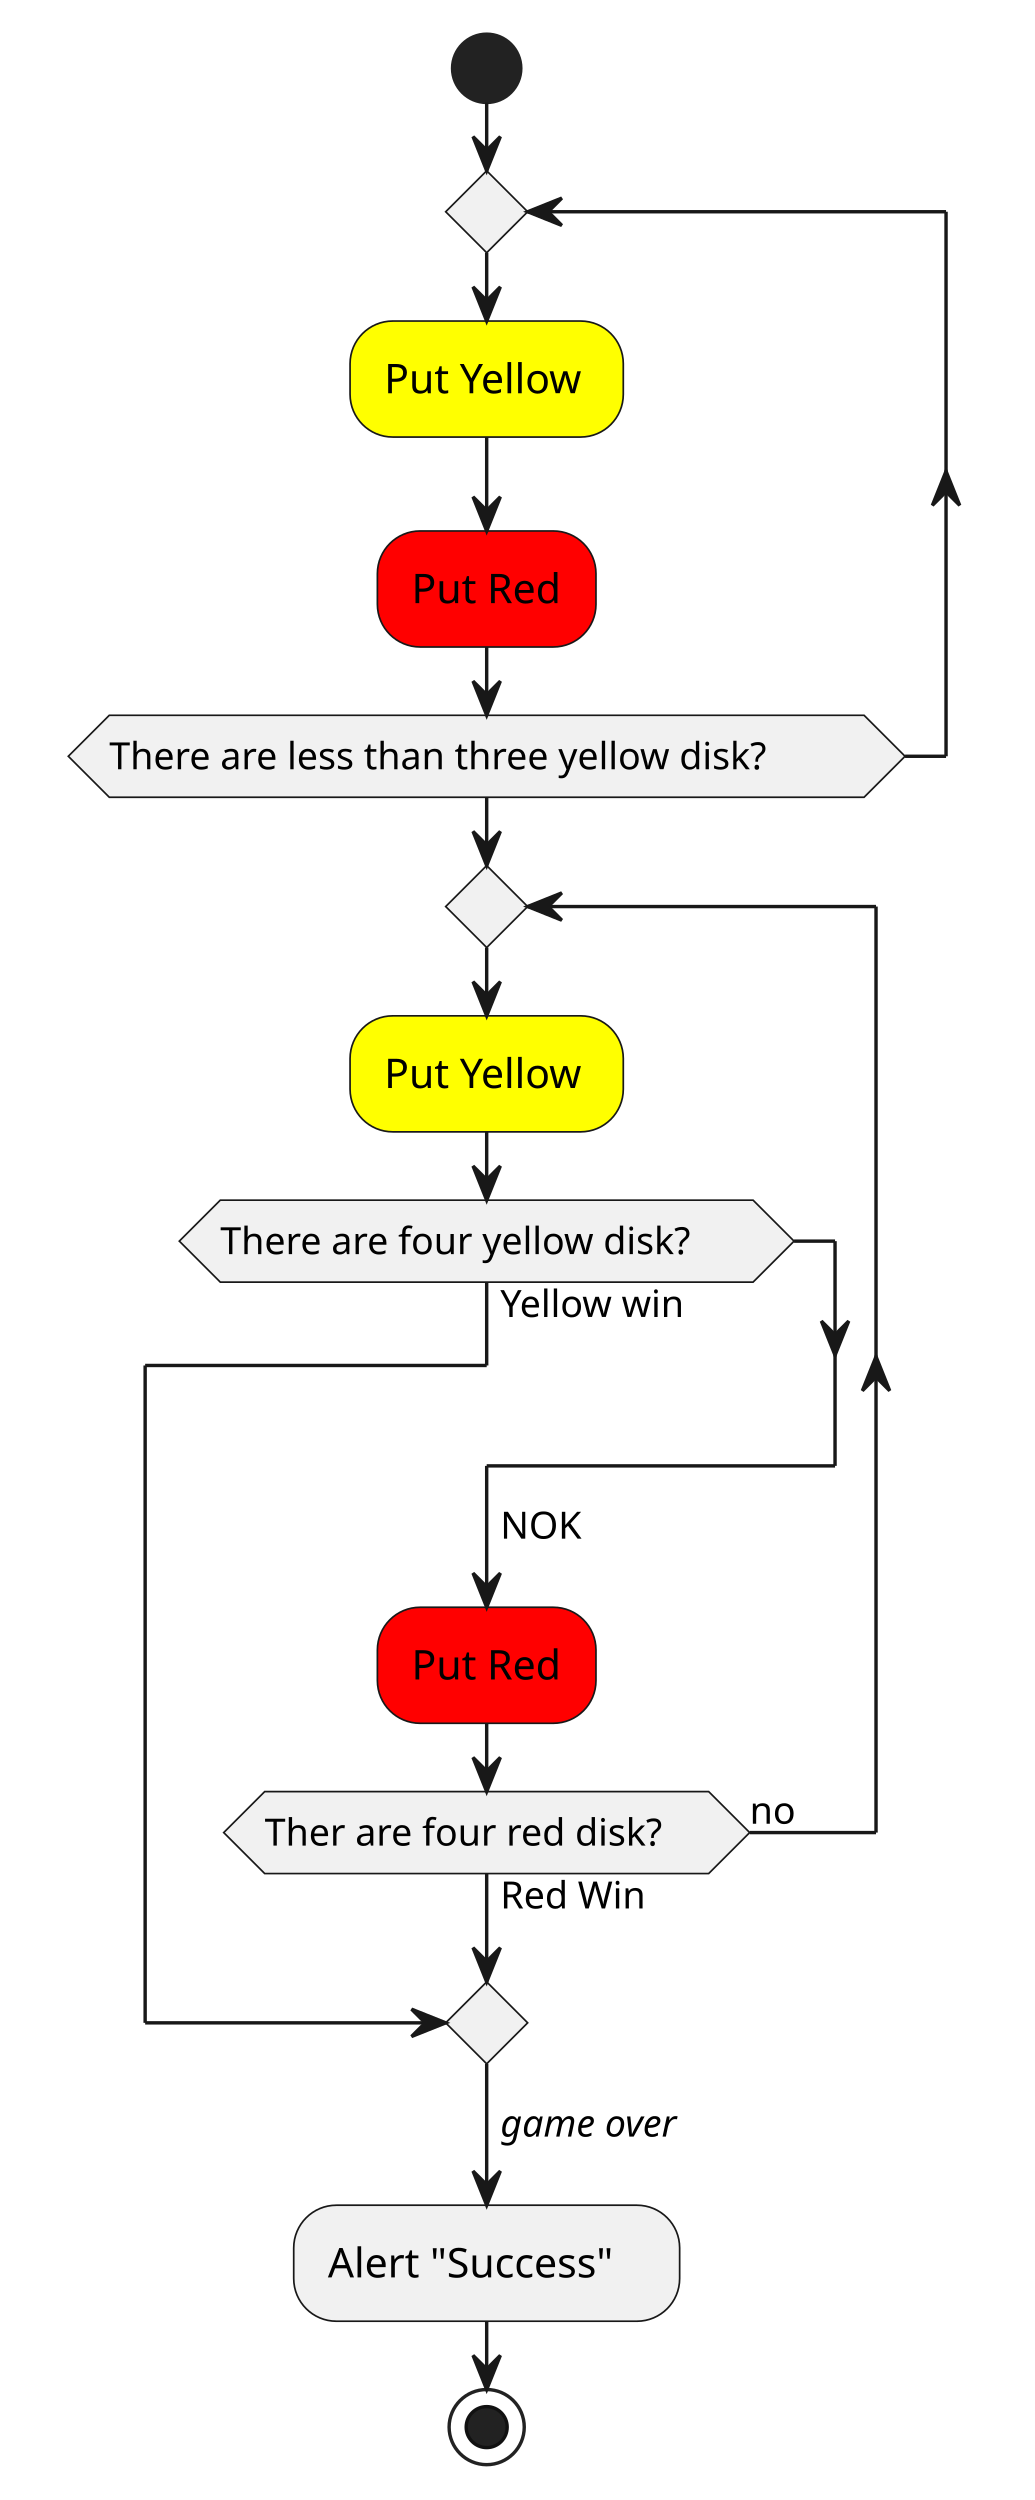
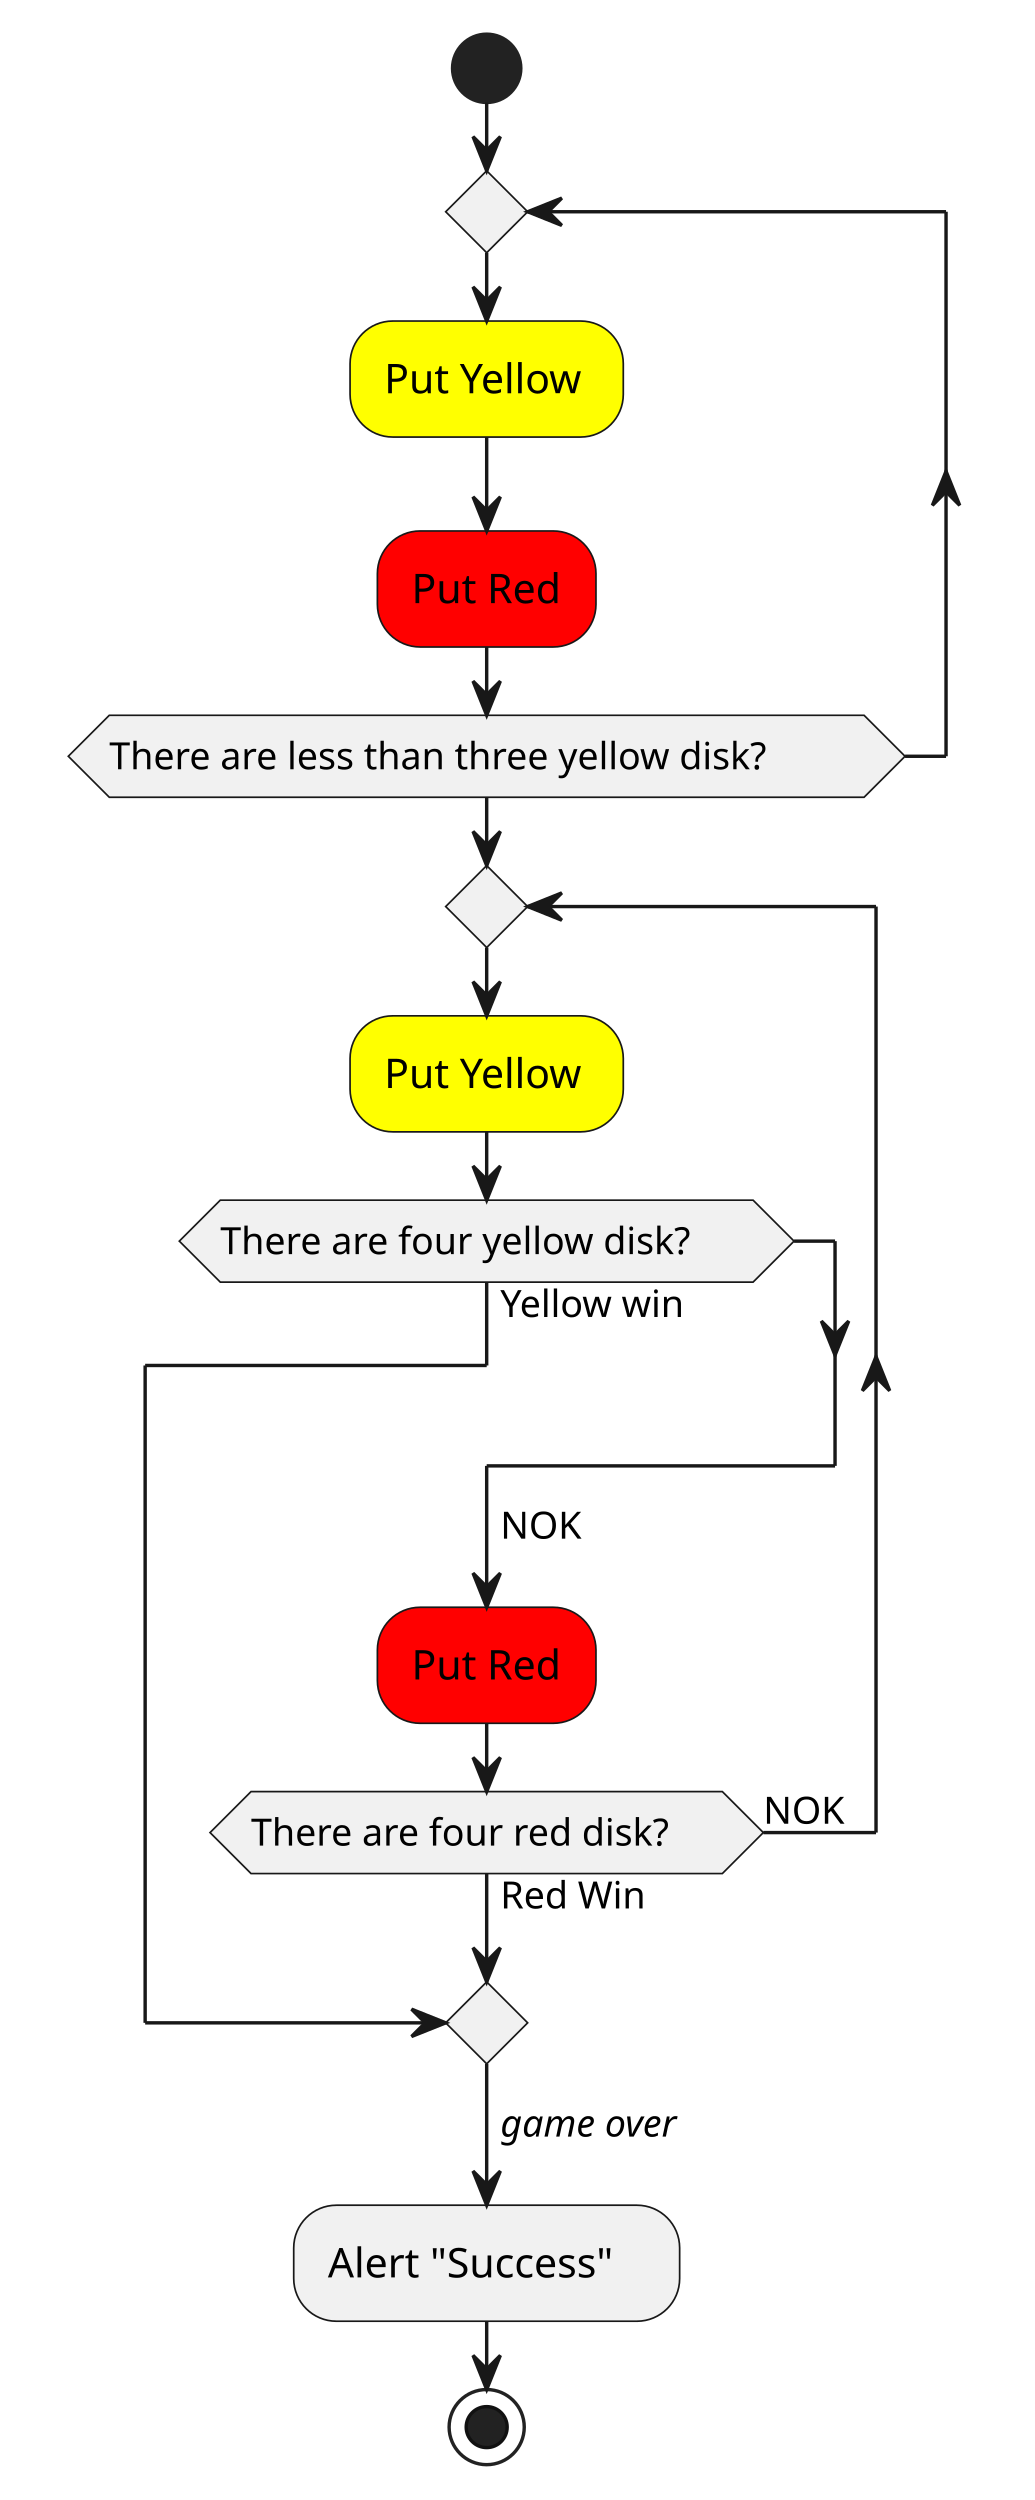
<svg xmlns="http://www.w3.org/2000/svg" contentStyleType="text/css" height="732px" preserveAspectRatio="none" style="width:303px;height:732px;background:#FFFFFF;" version="1.1" viewBox="0 0 303 732" width="303px" zoomAndPan="magnify">
  <defs />
  <g>
    <ellipse cx="142.5" cy="20" fill="#222222" rx="10" ry="10" style="stroke:#222222;stroke-width:1.0;" />
    <rect fill="#FFFF00" height="33.969" rx="12.5" ry="12.5" style="stroke:#181818;stroke-width:0.5;" width="80" x="102.5" y="94" />
    <text fill="#000000" font-family="sans-serif" font-size="12" lengthAdjust="spacing" textLength="60" x="112.5" y="115.139">Put Yellow</text>
    <rect fill="#FF0000" height="33.969" rx="12.5" ry="12.5" style="stroke:#181818;stroke-width:0.5;" width="64" x="110.5" y="155.469" />
    <text fill="#000000" font-family="sans-serif" font-size="12" lengthAdjust="spacing" textLength="44" x="120.5" y="176.607">Put Red</text>
    <polygon fill="#F1F1F1" points="142.5,50,154.5,62,142.5,74,130.5,62,142.5,50" style="stroke:#181818;stroke-width:0.5;" />
    <polygon fill="#F1F1F1" points="32,209.438,253,209.438,265,221.438,253,233.438,32,233.438,20,221.438,32,209.438" style="stroke:#181818;stroke-width:0.5;" />
    <text fill="#000000" font-family="sans-serif" font-size="11" lengthAdjust="spacing" textLength="221" x="32" y="225.246">There are less than three yellow disk?</text>
    <rect fill="#FFFF00" height="33.969" rx="12.5" ry="12.5" style="stroke:#181818;stroke-width:0.5;" width="80" x="102.5" y="297.438" />
    <text fill="#000000" font-family="sans-serif" font-size="12" lengthAdjust="spacing" textLength="60" x="112.5" y="318.576">Put Yellow</text>
    <polygon fill="#F1F1F1" points="64.5,351.406,220.5,351.406,232.5,363.406,220.5,375.406,64.5,375.406,52.5,363.406,64.5,351.406" style="stroke:#181818;stroke-width:0.5;" />
    <text fill="#000000" font-family="sans-serif" font-size="11" lengthAdjust="spacing" textLength="60" x="146.5" y="385.617">Yellow win</text>
    <text fill="#000000" font-family="sans-serif" font-size="11" lengthAdjust="spacing" textLength="156" x="64.5" y="367.214">There are four yellow disk?</text>
    <rect fill="#FF0000" height="33.969" rx="12.5" ry="12.5" style="stroke:#181818;stroke-width:0.5;" width="64" x="110.5" y="470.61" />
    <text fill="#000000" font-family="sans-serif" font-size="12" lengthAdjust="spacing" textLength="44" x="120.5" y="491.748">Put Red</text>
    <polygon fill="#F1F1F1" points="142.5,253.438,154.5,265.438,142.5,277.438,130.5,265.438,142.5,253.438" style="stroke:#181818;stroke-width:0.5;" />
-     <polygon fill="#F1F1F1" points="77.5,524.579,207.5,524.579,219.5,536.579,207.5,548.579,77.5,548.579,65.5,536.579,77.5,524.579" style="stroke:#181818;stroke-width:0.5;" />
+     <polygon fill="#F1F1F1" points="73.5,524.579,211.5,524.579,223.5,536.579,211.5,548.579,73.5,548.579,61.5,536.579,73.5,524.579" style="stroke:#181818;stroke-width:0.5;" />
    <text fill="#000000" font-family="sans-serif" font-size="11" lengthAdjust="spacing" textLength="47" x="146.5" y="558.789">Red Win</text>
-     <text fill="#000000" font-family="sans-serif" font-size="11" lengthAdjust="spacing" textLength="130" x="77.5" y="540.387">Ther are four red disk?</text>
-     <text fill="#000000" font-family="sans-serif" font-size="11" lengthAdjust="spacing" textLength="14" x="219.5" y="533.984">no</text>
+     <text fill="#000000" font-family="sans-serif" font-size="11" lengthAdjust="spacing" textLength="138" x="73.5" y="540.387">There are four red disk?</text>
+     <text fill="#000000" font-family="sans-serif" font-size="11" lengthAdjust="spacing" textLength="24" x="223.5" y="533.984">NOK</text>
    <polygon fill="#F1F1F1" points="142.5,580.289,154.5,592.289,142.5,604.289,130.5,592.289,142.5,580.289" style="stroke:#181818;stroke-width:0.5;" />
    <rect fill="#F1F1F1" height="33.969" rx="12.5" ry="12.5" style="stroke:#181818;stroke-width:0.5;" width="113" x="86" y="645.688" />
    <text fill="#000000" font-family="sans-serif" font-size="12" lengthAdjust="spacing" textLength="93" x="96" y="666.827">Alert "Success"</text>
    <ellipse cx="142.5" cy="710.657" rx="11" ry="11" style="stroke:#222222;stroke-width:1.0;fill:none;" />
    <ellipse cx="142.5" cy="710.657" fill="#222222" rx="6" ry="6" style="stroke:#111111;stroke-width:1.0;" />
    <line style="stroke:#181818;stroke-width:1.0;" x1="142.5" x2="142.5" y1="127.969" y2="155.469" />
    <polygon fill="#181818" points="138.5,145.469,142.5,155.469,146.5,145.469,142.5,149.469" style="stroke:#181818;stroke-width:1.0;" />
    <line style="stroke:#181818;stroke-width:1.0;" x1="142.5" x2="142.5" y1="74" y2="94" />
    <polygon fill="#181818" points="138.5,84,142.5,94,146.5,84,142.5,88" style="stroke:#181818;stroke-width:1.0;" />
    <line style="stroke:#181818;stroke-width:1.0;" x1="265" x2="277" y1="221.438" y2="221.438" />
    <polygon fill="#181818" points="273,147.969,277,137.969,281,147.969,277,143.969" style="stroke:#181818;stroke-width:1.0;" />
    <line style="stroke:#181818;stroke-width:1.0;" x1="277" x2="277" y1="62" y2="221.438" />
    <line style="stroke:#181818;stroke-width:1.0;" x1="277" x2="154.5" y1="62" y2="62" />
    <polygon fill="#181818" points="164.5,58,154.5,62,164.5,66,160.5,62" style="stroke:#181818;stroke-width:1.0;" />
    <line style="stroke:#181818;stroke-width:1.0;" x1="142.5" x2="142.5" y1="189.438" y2="209.438" />
    <polygon fill="#181818" points="138.5,199.438,142.5,209.438,146.5,199.438,142.5,203.438" style="stroke:#181818;stroke-width:1.0;" />
    <line style="stroke:#181818;stroke-width:1.0;" x1="142.5" x2="142.5" y1="30" y2="50" />
    <polygon fill="#181818" points="138.5,40,142.5,50,146.5,40,142.5,44" style="stroke:#181818;stroke-width:1.0;" />
    <line style="stroke:#181818;stroke-width:1.0;" x1="142.5" x2="142.5" y1="375.406" y2="399.809" />
    <line style="stroke:#181818;stroke-width:1.0;" x1="142.5" x2="42.5" y1="399.809" y2="399.809" />
    <line style="stroke:#181818;stroke-width:1.0;" x1="42.5" x2="42.5" y1="399.809" y2="592.289" />
    <line style="stroke:#181818;stroke-width:1.0;" x1="42.5" x2="130.5" y1="592.289" y2="592.289" />
    <polygon fill="#181818" points="120.5,588.289,130.5,592.289,120.5,596.289,124.5,592.289" style="stroke:#181818;stroke-width:1.0;" />
    <line style="stroke:#181818;stroke-width:1.0;" x1="232.5" x2="244.5" y1="363.406" y2="363.406" />
    <polygon fill="#181818" points="240.5,386.809,244.5,396.809,248.5,386.809,244.5,390.809" style="stroke:#181818;stroke-width:1.0;" />
    <line style="stroke:#181818;stroke-width:1.0;" x1="244.5" x2="244.5" y1="363.406" y2="429.211" />
    <line style="stroke:#181818;stroke-width:1.0;" x1="244.5" x2="142.5" y1="429.211" y2="429.211" />
    <line style="stroke:#181818;stroke-width:1.0;" x1="142.5" x2="142.5" y1="331.406" y2="351.406" />
    <polygon fill="#181818" points="138.5,341.406,142.5,351.406,146.5,341.406,142.5,345.406" style="stroke:#181818;stroke-width:1.0;" />
    <line style="stroke:#181818;stroke-width:1.0;" x1="142.5" x2="142.5" y1="429.211" y2="470.61" />
    <polygon fill="#181818" points="138.5,460.61,142.5,470.61,146.5,460.61,142.5,464.61" style="stroke:#181818;stroke-width:1.0;" />
    <text fill="#000000" font-family="sans-serif" font-size="11" lengthAdjust="spacing" textLength="24" x="146.5" y="450.516">NOK</text>
    <line style="stroke:#181818;stroke-width:1.0;" x1="142.5" x2="142.5" y1="277.438" y2="297.438" />
    <polygon fill="#181818" points="138.5,287.438,142.5,297.438,146.5,287.438,142.5,291.438" style="stroke:#181818;stroke-width:1.0;" />
-     <line style="stroke:#181818;stroke-width:1.0;" x1="219.5" x2="256.5" y1="536.579" y2="536.579" />
+     <line style="stroke:#181818;stroke-width:1.0;" x1="223.5" x2="256.5" y1="536.579" y2="536.579" />
    <polygon fill="#181818" points="252.5,407.211,256.5,397.211,260.5,407.211,256.5,403.211" style="stroke:#181818;stroke-width:1.0;" />
    <line style="stroke:#181818;stroke-width:1.0;" x1="256.5" x2="256.5" y1="265.438" y2="536.579" />
    <line style="stroke:#181818;stroke-width:1.0;" x1="256.5" x2="154.5" y1="265.438" y2="265.438" />
    <polygon fill="#181818" points="164.5,261.438,154.5,265.438,164.5,269.438,160.5,265.438" style="stroke:#181818;stroke-width:1.0;" />
    <line style="stroke:#181818;stroke-width:1.0;" x1="142.5" x2="142.5" y1="504.579" y2="524.579" />
    <polygon fill="#181818" points="138.5,514.579,142.5,524.579,146.5,514.579,142.5,518.579" style="stroke:#181818;stroke-width:1.0;" />
    <line style="stroke:#181818;stroke-width:1.0;" x1="142.5" x2="142.5" y1="548.579" y2="580.289" />
    <polygon fill="#181818" points="138.5,570.289,142.5,580.289,146.5,570.289,142.5,574.289" style="stroke:#181818;stroke-width:1.0;" />
    <line style="stroke:#181818;stroke-width:1.0;" x1="142.5" x2="142.5" y1="233.438" y2="253.438" />
    <polygon fill="#181818" points="138.5,243.438,142.5,253.438,146.5,243.438,142.5,247.438" style="stroke:#181818;stroke-width:1.0;" />
    <line style="stroke:#181818;stroke-width:1.0;" x1="142.5" x2="142.5" y1="604.289" y2="645.688" />
    <polygon fill="#181818" points="138.5,635.688,142.5,645.688,146.5,635.688,142.5,639.688" style="stroke:#181818;stroke-width:1.0;" />
    <text fill="#000000" font-family="sans-serif" font-size="11" font-style="italic" lengthAdjust="spacing" textLength="62" x="146.5" y="625.594">game over</text>
    <line style="stroke:#181818;stroke-width:1.0;" x1="142.5" x2="142.5" y1="679.657" y2="699.657" />
    <polygon fill="#181818" points="138.5,689.657,142.5,699.657,146.5,689.657,142.5,693.657" style="stroke:#181818;stroke-width:1.0;" />
  </g>
</svg>
